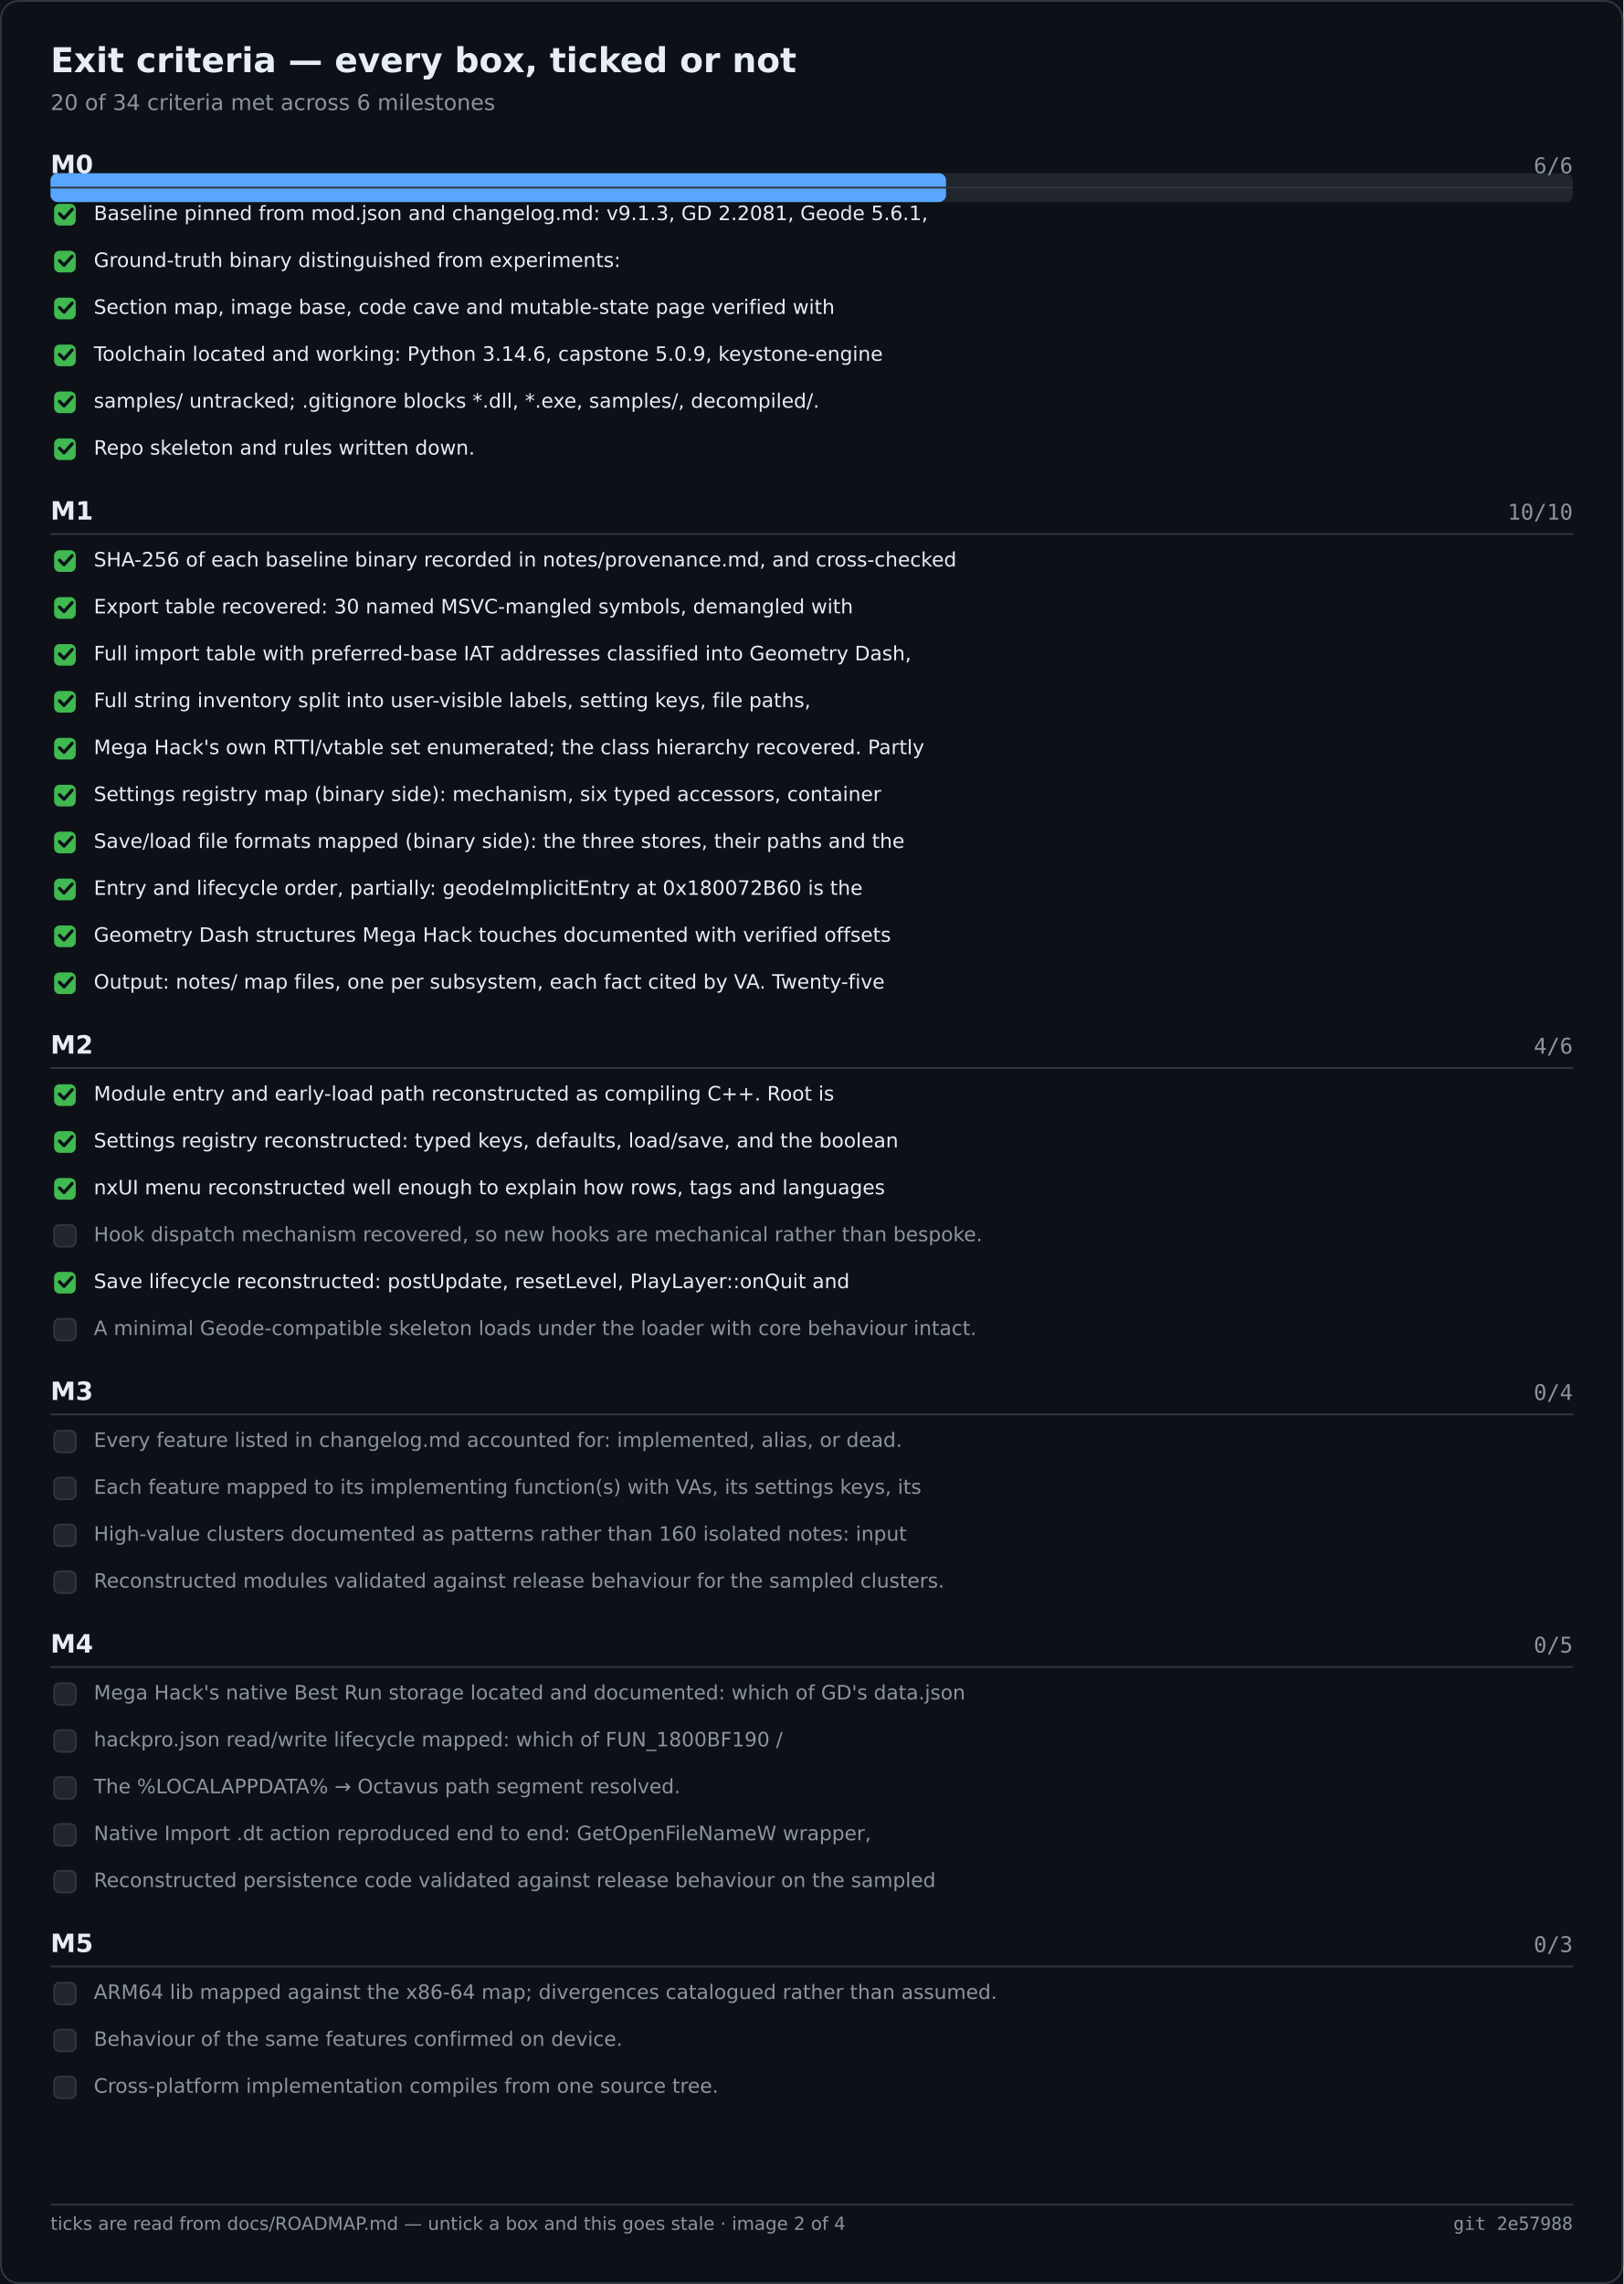
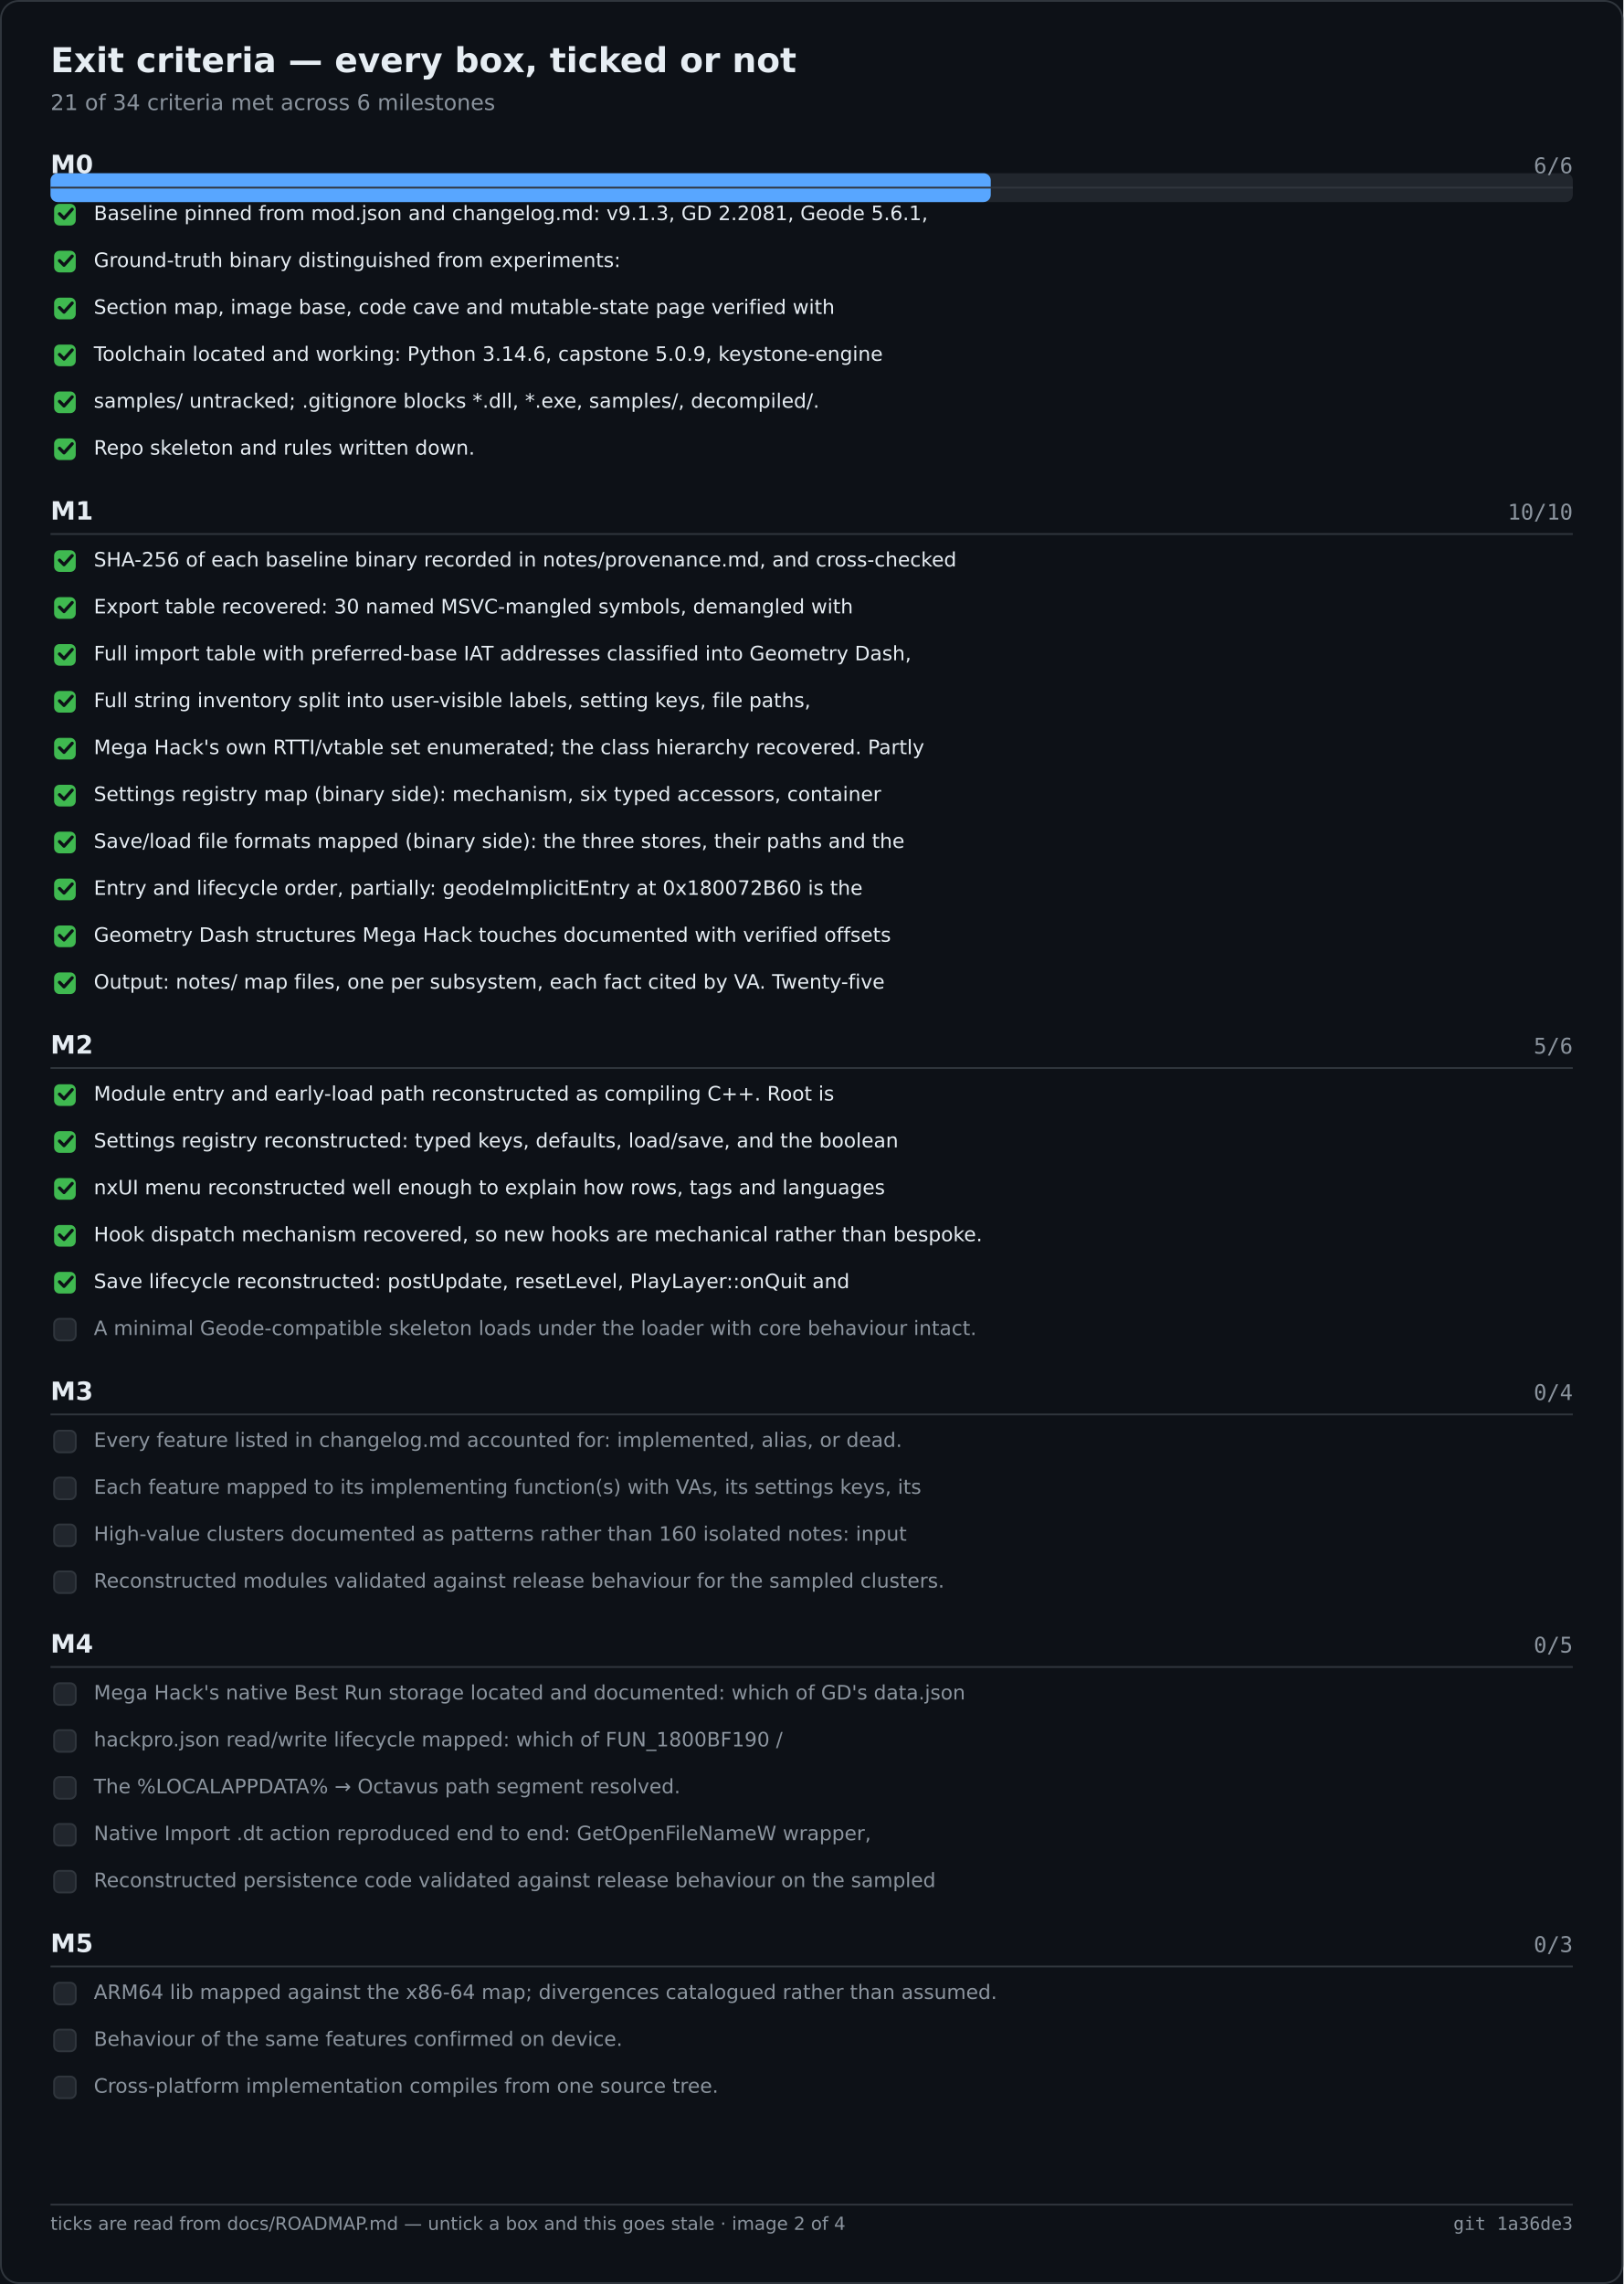
<svg xmlns="http://www.w3.org/2000/svg" width="900" height="1266" viewBox="0 0 900 1266" role="img" aria-label="Exit criteria — every box, ticked or not">
  <rect width="900" height="1266" fill="#0d1117" />
  <rect x="0.5" y="0.5" width="899" height="1265" fill="none" stroke="#30363d" rx="10" />
  <text x="28" y="40" font-family="Segoe UI,DejaVu Sans,Helvetica,sans-serif" font-size="19" font-weight="600" fill="#e6edf3">Exit criteria — every box, ticked or not</text>
-   <text x="28" y="61" font-family="Segoe UI,DejaVu Sans,Helvetica,sans-serif" font-size="12" fill="#8b949e">20 of 34 criteria met across 6 milestones</text>
+   <text x="28" y="61" font-family="Segoe UI,DejaVu Sans,Helvetica,sans-serif" font-size="12" fill="#8b949e">21 of 34 criteria met across 6 milestones</text>
  <rect x="28.0" y="96.0" width="844.0" height="16.0" fill="#21262d" rx="4" />
-   <rect x="28.0" y="96.0" width="496.5" height="16.0" fill="#58a6ff" rx="4" />
+   <rect x="28.0" y="96.0" width="521.3" height="16.0" fill="#58a6ff" rx="4" />
  <text x="28.0" y="96.0" font-family="Segoe UI,DejaVu Sans,Helvetica,sans-serif" font-size="14" fill="#e6edf3" font-weight="600">M0</text>
  <text x="872.0" y="96.0" font-family="Cascadia Mono,Consolas,DejaVu Sans Mono,monospace" font-size="12" fill="#8b949e" text-anchor="end">6/6</text>
  <text x="28.0" y="288.0" font-family="Segoe UI,DejaVu Sans,Helvetica,sans-serif" font-size="14" fill="#e6edf3" font-weight="600">M1</text>
  <text x="872.0" y="288.0" font-family="Cascadia Mono,Consolas,DejaVu Sans Mono,monospace" font-size="12" fill="#8b949e" text-anchor="end">10/10</text>
  <text x="28.0" y="584.0" font-family="Segoe UI,DejaVu Sans,Helvetica,sans-serif" font-size="14" fill="#e6edf3" font-weight="600">M2</text>
-   <text x="872.0" y="584.0" font-family="Cascadia Mono,Consolas,DejaVu Sans Mono,monospace" font-size="12" fill="#8b949e" text-anchor="end">4/6</text>
+   <text x="872.0" y="584.0" font-family="Cascadia Mono,Consolas,DejaVu Sans Mono,monospace" font-size="12" fill="#8b949e" text-anchor="end">5/6</text>
  <text x="28.0" y="776.0" font-family="Segoe UI,DejaVu Sans,Helvetica,sans-serif" font-size="14" fill="#e6edf3" font-weight="600">M3</text>
  <text x="872.0" y="776.0" font-family="Cascadia Mono,Consolas,DejaVu Sans Mono,monospace" font-size="12" fill="#8b949e" text-anchor="end">0/4</text>
  <text x="28.0" y="916.0" font-family="Segoe UI,DejaVu Sans,Helvetica,sans-serif" font-size="14" fill="#e6edf3" font-weight="600">M4</text>
  <text x="872.0" y="916.0" font-family="Cascadia Mono,Consolas,DejaVu Sans Mono,monospace" font-size="12" fill="#8b949e" text-anchor="end">0/5</text>
  <text x="28.0" y="1082.0" font-family="Segoe UI,DejaVu Sans,Helvetica,sans-serif" font-size="14" fill="#e6edf3" font-weight="600">M5</text>
  <text x="872.0" y="1082.0" font-family="Cascadia Mono,Consolas,DejaVu Sans Mono,monospace" font-size="12" fill="#8b949e" text-anchor="end">0/3</text>
  <line x1="28.0" y1="104.0" x2="872.0" y2="104.0" stroke="#30363d" stroke-width="1" />
  <rect x="30.0" y="113.0" width="12.0" height="12.0" fill="#3fb950" rx="3" />
  <path d="M33 118.5 l2.5 2.5 l4.5 -5" fill="none" stroke="#0d1117" stroke-width="1.8" stroke-linecap="round" stroke-linejoin="round" />
  <text x="52.0" y="122.0" font-family="Segoe UI,DejaVu Sans,Helvetica,sans-serif" font-size="11" fill="#e6edf3">Baseline pinned from mod.json and changelog.md: v9.1.3, GD 2.2081, Geode 5.6.1,</text>
  <rect x="30.0" y="139.0" width="12.0" height="12.0" fill="#3fb950" rx="3" />
  <path d="M33 144.5 l2.5 2.5 l4.5 -5" fill="none" stroke="#0d1117" stroke-width="1.8" stroke-linecap="round" stroke-linejoin="round" />
  <text x="52.0" y="148.0" font-family="Segoe UI,DejaVu Sans,Helvetica,sans-serif" font-size="11" fill="#e6edf3">Ground-truth binary distinguished from experiments:</text>
  <rect x="30.0" y="165.0" width="12.0" height="12.0" fill="#3fb950" rx="3" />
  <path d="M33 170.5 l2.5 2.5 l4.5 -5" fill="none" stroke="#0d1117" stroke-width="1.8" stroke-linecap="round" stroke-linejoin="round" />
  <text x="52.0" y="174.0" font-family="Segoe UI,DejaVu Sans,Helvetica,sans-serif" font-size="11" fill="#e6edf3">Section map, image base, code cave and mutable-state page verified with</text>
  <rect x="30.0" y="191.0" width="12.0" height="12.0" fill="#3fb950" rx="3" />
  <path d="M33 196.5 l2.5 2.5 l4.5 -5" fill="none" stroke="#0d1117" stroke-width="1.8" stroke-linecap="round" stroke-linejoin="round" />
  <text x="52.0" y="200.0" font-family="Segoe UI,DejaVu Sans,Helvetica,sans-serif" font-size="11" fill="#e6edf3">Toolchain located and working: Python 3.14.6, capstone 5.0.9, keystone-engine</text>
  <rect x="30.0" y="217.0" width="12.0" height="12.0" fill="#3fb950" rx="3" />
  <path d="M33 222.5 l2.5 2.5 l4.5 -5" fill="none" stroke="#0d1117" stroke-width="1.8" stroke-linecap="round" stroke-linejoin="round" />
  <text x="52.0" y="226.0" font-family="Segoe UI,DejaVu Sans,Helvetica,sans-serif" font-size="11" fill="#e6edf3">samples/ untracked; .gitignore blocks *.dll, *.exe, samples/, decompiled/.</text>
  <rect x="30.0" y="243.0" width="12.0" height="12.0" fill="#3fb950" rx="3" />
  <path d="M33 248.5 l2.5 2.5 l4.5 -5" fill="none" stroke="#0d1117" stroke-width="1.8" stroke-linecap="round" stroke-linejoin="round" />
  <text x="52.0" y="252.0" font-family="Segoe UI,DejaVu Sans,Helvetica,sans-serif" font-size="11" fill="#e6edf3">Repo skeleton and rules written down.</text>
  <line x1="28.0" y1="296.0" x2="872.0" y2="296.0" stroke="#30363d" stroke-width="1" />
  <rect x="30.0" y="305.0" width="12.0" height="12.0" fill="#3fb950" rx="3" />
  <path d="M33 310.5 l2.5 2.5 l4.5 -5" fill="none" stroke="#0d1117" stroke-width="1.8" stroke-linecap="round" stroke-linejoin="round" />
  <text x="52.0" y="314.0" font-family="Segoe UI,DejaVu Sans,Helvetica,sans-serif" font-size="11" fill="#e6edf3">SHA-256 of each baseline binary recorded in notes/provenance.md, and cross-checked</text>
  <rect x="30.0" y="331.0" width="12.0" height="12.0" fill="#3fb950" rx="3" />
  <path d="M33 336.5 l2.5 2.5 l4.5 -5" fill="none" stroke="#0d1117" stroke-width="1.8" stroke-linecap="round" stroke-linejoin="round" />
  <text x="52.0" y="340.0" font-family="Segoe UI,DejaVu Sans,Helvetica,sans-serif" font-size="11" fill="#e6edf3">Export table recovered: 30 named MSVC-mangled symbols, demangled with</text>
  <rect x="30.0" y="357.0" width="12.0" height="12.0" fill="#3fb950" rx="3" />
  <path d="M33 362.5 l2.5 2.5 l4.5 -5" fill="none" stroke="#0d1117" stroke-width="1.8" stroke-linecap="round" stroke-linejoin="round" />
  <text x="52.0" y="366.0" font-family="Segoe UI,DejaVu Sans,Helvetica,sans-serif" font-size="11" fill="#e6edf3">Full import table with preferred-base IAT addresses classified into Geometry Dash,</text>
  <rect x="30.0" y="383.0" width="12.0" height="12.0" fill="#3fb950" rx="3" />
  <path d="M33 388.5 l2.5 2.5 l4.5 -5" fill="none" stroke="#0d1117" stroke-width="1.8" stroke-linecap="round" stroke-linejoin="round" />
  <text x="52.0" y="392.0" font-family="Segoe UI,DejaVu Sans,Helvetica,sans-serif" font-size="11" fill="#e6edf3">Full string inventory split into user-visible labels, setting keys, file paths,</text>
  <rect x="30.0" y="409.0" width="12.0" height="12.0" fill="#3fb950" rx="3" />
  <path d="M33 414.5 l2.5 2.5 l4.5 -5" fill="none" stroke="#0d1117" stroke-width="1.8" stroke-linecap="round" stroke-linejoin="round" />
  <text x="52.0" y="418.0" font-family="Segoe UI,DejaVu Sans,Helvetica,sans-serif" font-size="11" fill="#e6edf3">Mega Hack's own RTTI/vtable set enumerated; the class hierarchy recovered. Partly</text>
  <rect x="30.0" y="435.0" width="12.0" height="12.0" fill="#3fb950" rx="3" />
  <path d="M33 440.5 l2.5 2.5 l4.5 -5" fill="none" stroke="#0d1117" stroke-width="1.8" stroke-linecap="round" stroke-linejoin="round" />
  <text x="52.0" y="444.0" font-family="Segoe UI,DejaVu Sans,Helvetica,sans-serif" font-size="11" fill="#e6edf3">Settings registry map (binary side): mechanism, six typed accessors, container</text>
  <rect x="30.0" y="461.0" width="12.0" height="12.0" fill="#3fb950" rx="3" />
  <path d="M33 466.5 l2.5 2.5 l4.5 -5" fill="none" stroke="#0d1117" stroke-width="1.8" stroke-linecap="round" stroke-linejoin="round" />
  <text x="52.0" y="470.0" font-family="Segoe UI,DejaVu Sans,Helvetica,sans-serif" font-size="11" fill="#e6edf3">Save/load file formats mapped (binary side): the three stores, their paths and the</text>
  <rect x="30.0" y="487.0" width="12.0" height="12.0" fill="#3fb950" rx="3" />
  <path d="M33 492.5 l2.5 2.5 l4.5 -5" fill="none" stroke="#0d1117" stroke-width="1.8" stroke-linecap="round" stroke-linejoin="round" />
  <text x="52.0" y="496.0" font-family="Segoe UI,DejaVu Sans,Helvetica,sans-serif" font-size="11" fill="#e6edf3">Entry and lifecycle order, partially: geodeImplicitEntry at 0x180072B60 is the</text>
  <rect x="30.0" y="513.0" width="12.0" height="12.0" fill="#3fb950" rx="3" />
  <path d="M33 518.5 l2.5 2.5 l4.5 -5" fill="none" stroke="#0d1117" stroke-width="1.8" stroke-linecap="round" stroke-linejoin="round" />
  <text x="52.0" y="522.0" font-family="Segoe UI,DejaVu Sans,Helvetica,sans-serif" font-size="11" fill="#e6edf3">Geometry Dash structures Mega Hack touches documented with verified offsets</text>
  <rect x="30.0" y="539.0" width="12.0" height="12.0" fill="#3fb950" rx="3" />
  <path d="M33 544.5 l2.5 2.5 l4.5 -5" fill="none" stroke="#0d1117" stroke-width="1.8" stroke-linecap="round" stroke-linejoin="round" />
  <text x="52.0" y="548.0" font-family="Segoe UI,DejaVu Sans,Helvetica,sans-serif" font-size="11" fill="#e6edf3">Output: notes/ map files, one per subsystem, each fact cited by VA. Twenty-five</text>
  <line x1="28.0" y1="592.0" x2="872.0" y2="592.0" stroke="#30363d" stroke-width="1" />
  <rect x="30.0" y="601.0" width="12.0" height="12.0" fill="#3fb950" rx="3" />
  <path d="M33 606.5 l2.5 2.5 l4.5 -5" fill="none" stroke="#0d1117" stroke-width="1.8" stroke-linecap="round" stroke-linejoin="round" />
  <text x="52.0" y="610.0" font-family="Segoe UI,DejaVu Sans,Helvetica,sans-serif" font-size="11" fill="#e6edf3">Module entry and early-load path reconstructed as compiling C++. Root is</text>
  <rect x="30.0" y="627.0" width="12.0" height="12.0" fill="#3fb950" rx="3" />
  <path d="M33 632.5 l2.5 2.5 l4.5 -5" fill="none" stroke="#0d1117" stroke-width="1.8" stroke-linecap="round" stroke-linejoin="round" />
  <text x="52.0" y="636.0" font-family="Segoe UI,DejaVu Sans,Helvetica,sans-serif" font-size="11" fill="#e6edf3">Settings registry reconstructed: typed keys, defaults, load/save, and the boolean</text>
  <rect x="30.0" y="653.0" width="12.0" height="12.0" fill="#3fb950" rx="3" />
  <path d="M33 658.5 l2.5 2.5 l4.5 -5" fill="none" stroke="#0d1117" stroke-width="1.8" stroke-linecap="round" stroke-linejoin="round" />
  <text x="52.0" y="662.0" font-family="Segoe UI,DejaVu Sans,Helvetica,sans-serif" font-size="11" fill="#e6edf3">nxUI menu reconstructed well enough to explain how rows, tags and languages</text>
-   <rect x="30.0" y="679.0" width="12.0" height="12.0" fill="#21262d" rx="3" stroke="#30363d" stroke-width="1" />
-   <text x="52.0" y="688.0" font-family="Segoe UI,DejaVu Sans,Helvetica,sans-serif" font-size="11" fill="#8b949e">Hook dispatch mechanism recovered, so new hooks are mechanical rather than bespoke.</text>
+   <rect x="30.0" y="679.0" width="12.0" height="12.0" fill="#3fb950" rx="3" />
+   <path d="M33 684.5 l2.5 2.5 l4.5 -5" fill="none" stroke="#0d1117" stroke-width="1.8" stroke-linecap="round" stroke-linejoin="round" />
+   <text x="52.0" y="688.0" font-family="Segoe UI,DejaVu Sans,Helvetica,sans-serif" font-size="11" fill="#e6edf3">Hook dispatch mechanism recovered, so new hooks are mechanical rather than bespoke.</text>
  <rect x="30.0" y="705.0" width="12.0" height="12.0" fill="#3fb950" rx="3" />
  <path d="M33 710.5 l2.5 2.5 l4.5 -5" fill="none" stroke="#0d1117" stroke-width="1.8" stroke-linecap="round" stroke-linejoin="round" />
  <text x="52.0" y="714.0" font-family="Segoe UI,DejaVu Sans,Helvetica,sans-serif" font-size="11" fill="#e6edf3">Save lifecycle reconstructed: postUpdate, resetLevel, PlayLayer::onQuit and</text>
  <rect x="30.0" y="731.0" width="12.0" height="12.0" fill="#21262d" rx="3" stroke="#30363d" stroke-width="1" />
  <text x="52.0" y="740.0" font-family="Segoe UI,DejaVu Sans,Helvetica,sans-serif" font-size="11" fill="#8b949e">A minimal Geode-compatible skeleton loads under the loader with core behaviour intact.</text>
  <line x1="28.0" y1="784.0" x2="872.0" y2="784.0" stroke="#30363d" stroke-width="1" />
  <rect x="30.0" y="793.0" width="12.0" height="12.0" fill="#21262d" rx="3" stroke="#30363d" stroke-width="1" />
  <text x="52.0" y="802.0" font-family="Segoe UI,DejaVu Sans,Helvetica,sans-serif" font-size="11" fill="#8b949e">Every feature listed in changelog.md accounted for: implemented, alias, or dead.</text>
  <rect x="30.0" y="819.0" width="12.0" height="12.0" fill="#21262d" rx="3" stroke="#30363d" stroke-width="1" />
  <text x="52.0" y="828.0" font-family="Segoe UI,DejaVu Sans,Helvetica,sans-serif" font-size="11" fill="#8b949e">Each feature mapped to its implementing function(s) with VAs, its settings keys, its</text>
  <rect x="30.0" y="845.0" width="12.0" height="12.0" fill="#21262d" rx="3" stroke="#30363d" stroke-width="1" />
  <text x="52.0" y="854.0" font-family="Segoe UI,DejaVu Sans,Helvetica,sans-serif" font-size="11" fill="#8b949e">High-value clusters documented as patterns rather than 160 isolated notes: input</text>
  <rect x="30.0" y="871.0" width="12.0" height="12.0" fill="#21262d" rx="3" stroke="#30363d" stroke-width="1" />
  <text x="52.0" y="880.0" font-family="Segoe UI,DejaVu Sans,Helvetica,sans-serif" font-size="11" fill="#8b949e">Reconstructed modules validated against release behaviour for the sampled clusters.</text>
  <line x1="28.0" y1="924.0" x2="872.0" y2="924.0" stroke="#30363d" stroke-width="1" />
  <rect x="30.0" y="933.0" width="12.0" height="12.0" fill="#21262d" rx="3" stroke="#30363d" stroke-width="1" />
  <text x="52.0" y="942.0" font-family="Segoe UI,DejaVu Sans,Helvetica,sans-serif" font-size="11" fill="#8b949e">Mega Hack's native Best Run storage located and documented: which of GD's data.json</text>
  <rect x="30.0" y="959.0" width="12.0" height="12.0" fill="#21262d" rx="3" stroke="#30363d" stroke-width="1" />
  <text x="52.0" y="968.0" font-family="Segoe UI,DejaVu Sans,Helvetica,sans-serif" font-size="11" fill="#8b949e">hackpro.json read/write lifecycle mapped: which of FUN_1800BF190 /</text>
  <rect x="30.0" y="985.0" width="12.0" height="12.0" fill="#21262d" rx="3" stroke="#30363d" stroke-width="1" />
  <text x="52.0" y="994.0" font-family="Segoe UI,DejaVu Sans,Helvetica,sans-serif" font-size="11" fill="#8b949e">The %LOCALAPPDATA% → Octavus path segment resolved.</text>
  <rect x="30.0" y="1011.0" width="12.0" height="12.0" fill="#21262d" rx="3" stroke="#30363d" stroke-width="1" />
  <text x="52.0" y="1020.0" font-family="Segoe UI,DejaVu Sans,Helvetica,sans-serif" font-size="11" fill="#8b949e">Native Import .dt action reproduced end to end: GetOpenFileNameW wrapper,</text>
  <rect x="30.0" y="1037.0" width="12.0" height="12.0" fill="#21262d" rx="3" stroke="#30363d" stroke-width="1" />
  <text x="52.0" y="1046.0" font-family="Segoe UI,DejaVu Sans,Helvetica,sans-serif" font-size="11" fill="#8b949e">Reconstructed persistence code validated against release behaviour on the sampled</text>
  <line x1="28.0" y1="1090.0" x2="872.0" y2="1090.0" stroke="#30363d" stroke-width="1" />
  <rect x="30.0" y="1099.0" width="12.0" height="12.0" fill="#21262d" rx="3" stroke="#30363d" stroke-width="1" />
  <text x="52.0" y="1108.0" font-family="Segoe UI,DejaVu Sans,Helvetica,sans-serif" font-size="11" fill="#8b949e">ARM64 lib mapped against the x86-64 map; divergences catalogued rather than assumed.</text>
  <rect x="30.0" y="1125.0" width="12.0" height="12.0" fill="#21262d" rx="3" stroke="#30363d" stroke-width="1" />
  <text x="52.0" y="1134.0" font-family="Segoe UI,DejaVu Sans,Helvetica,sans-serif" font-size="11" fill="#8b949e">Behaviour of the same features confirmed on device.</text>
  <rect x="30.0" y="1151.0" width="12.0" height="12.0" fill="#21262d" rx="3" stroke="#30363d" stroke-width="1" />
  <text x="52.0" y="1160.0" font-family="Segoe UI,DejaVu Sans,Helvetica,sans-serif" font-size="11" fill="#8b949e">Cross-platform implementation compiles from one source tree.</text>
  <line x1="28.0" y1="1222.0" x2="872.0" y2="1222.0" stroke="#30363d" stroke-width="1" />
  <text x="28.0" y="1236.0" font-family="Segoe UI,DejaVu Sans,Helvetica,sans-serif" font-size="10" fill="#8b949e">ticks are read from docs/ROADMAP.md — untick a box and this goes stale · image 2 of 4</text>
-   <text x="872.0" y="1236.0" font-family="Cascadia Mono,Consolas,DejaVu Sans Mono,monospace" font-size="10" fill="#8b949e" text-anchor="end">git 2e57988</text>
+   <text x="872.0" y="1236.0" font-family="Cascadia Mono,Consolas,DejaVu Sans Mono,monospace" font-size="10" fill="#8b949e" text-anchor="end">git 1a36de3</text>
</svg>
